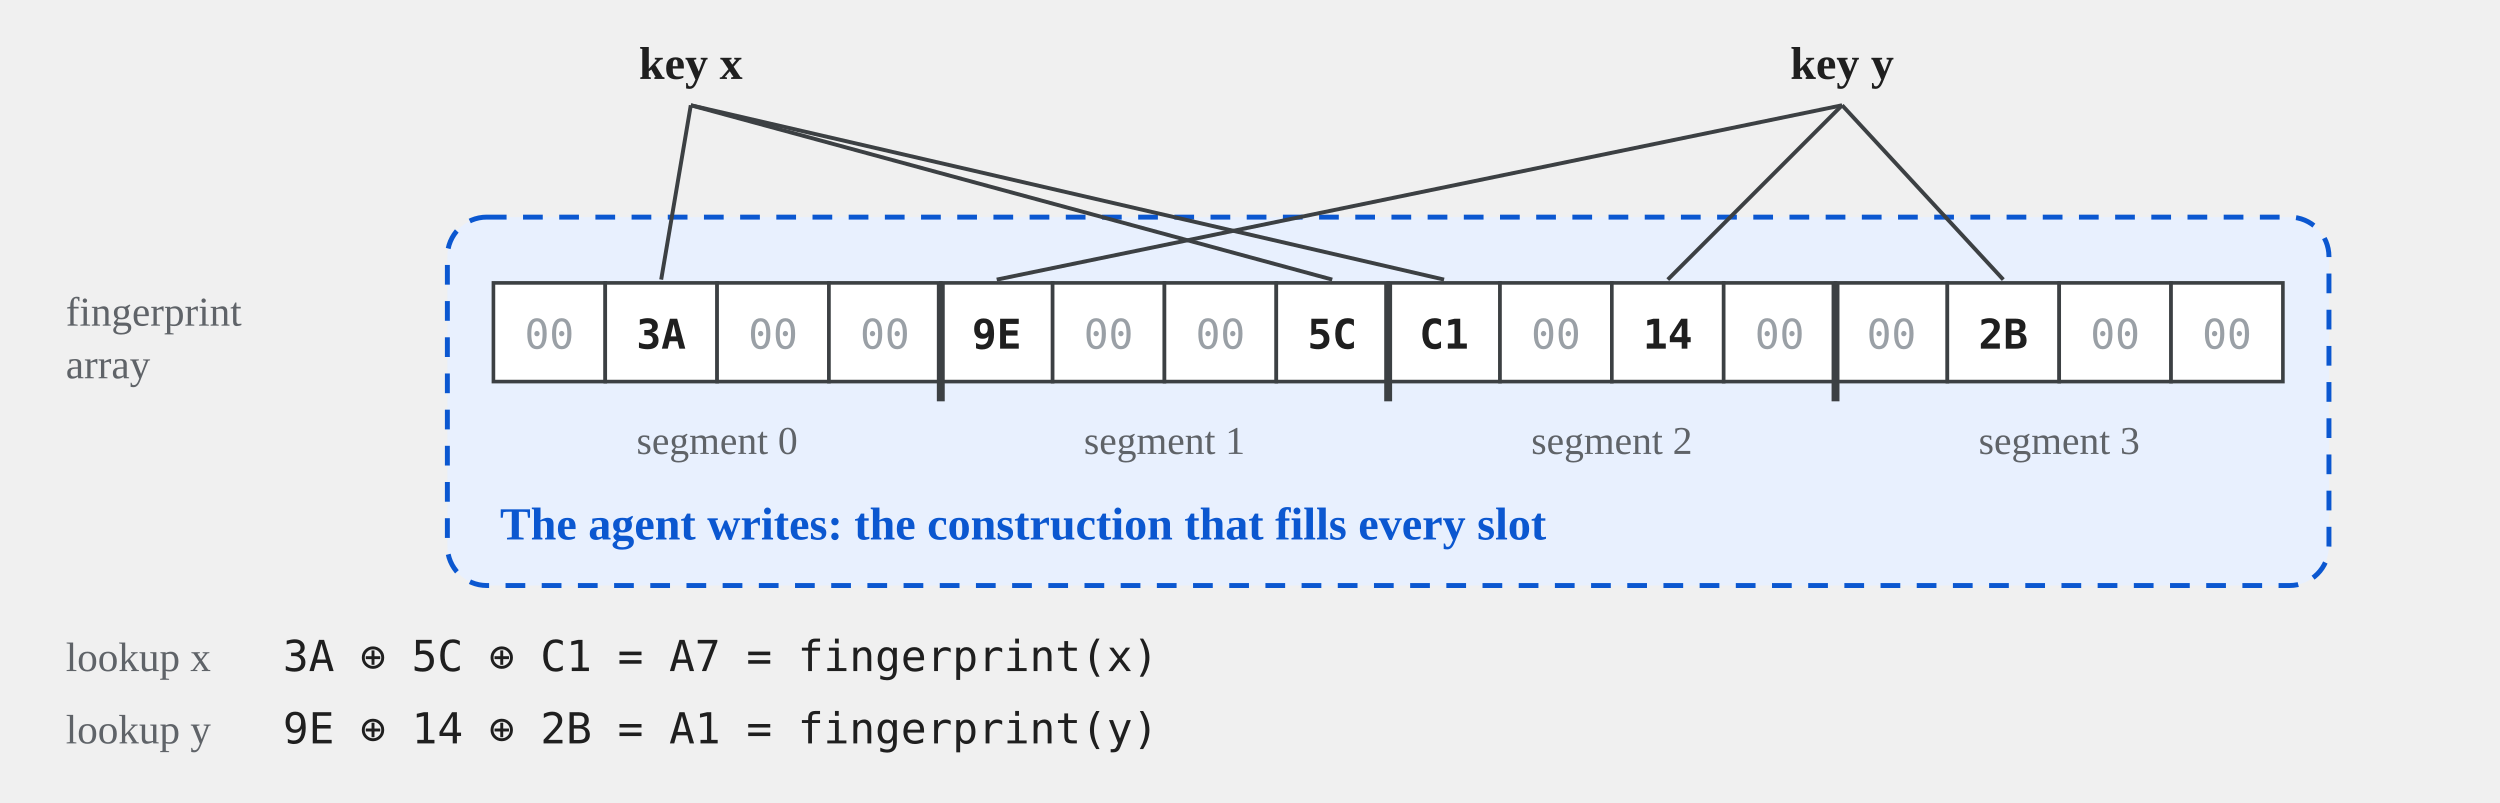
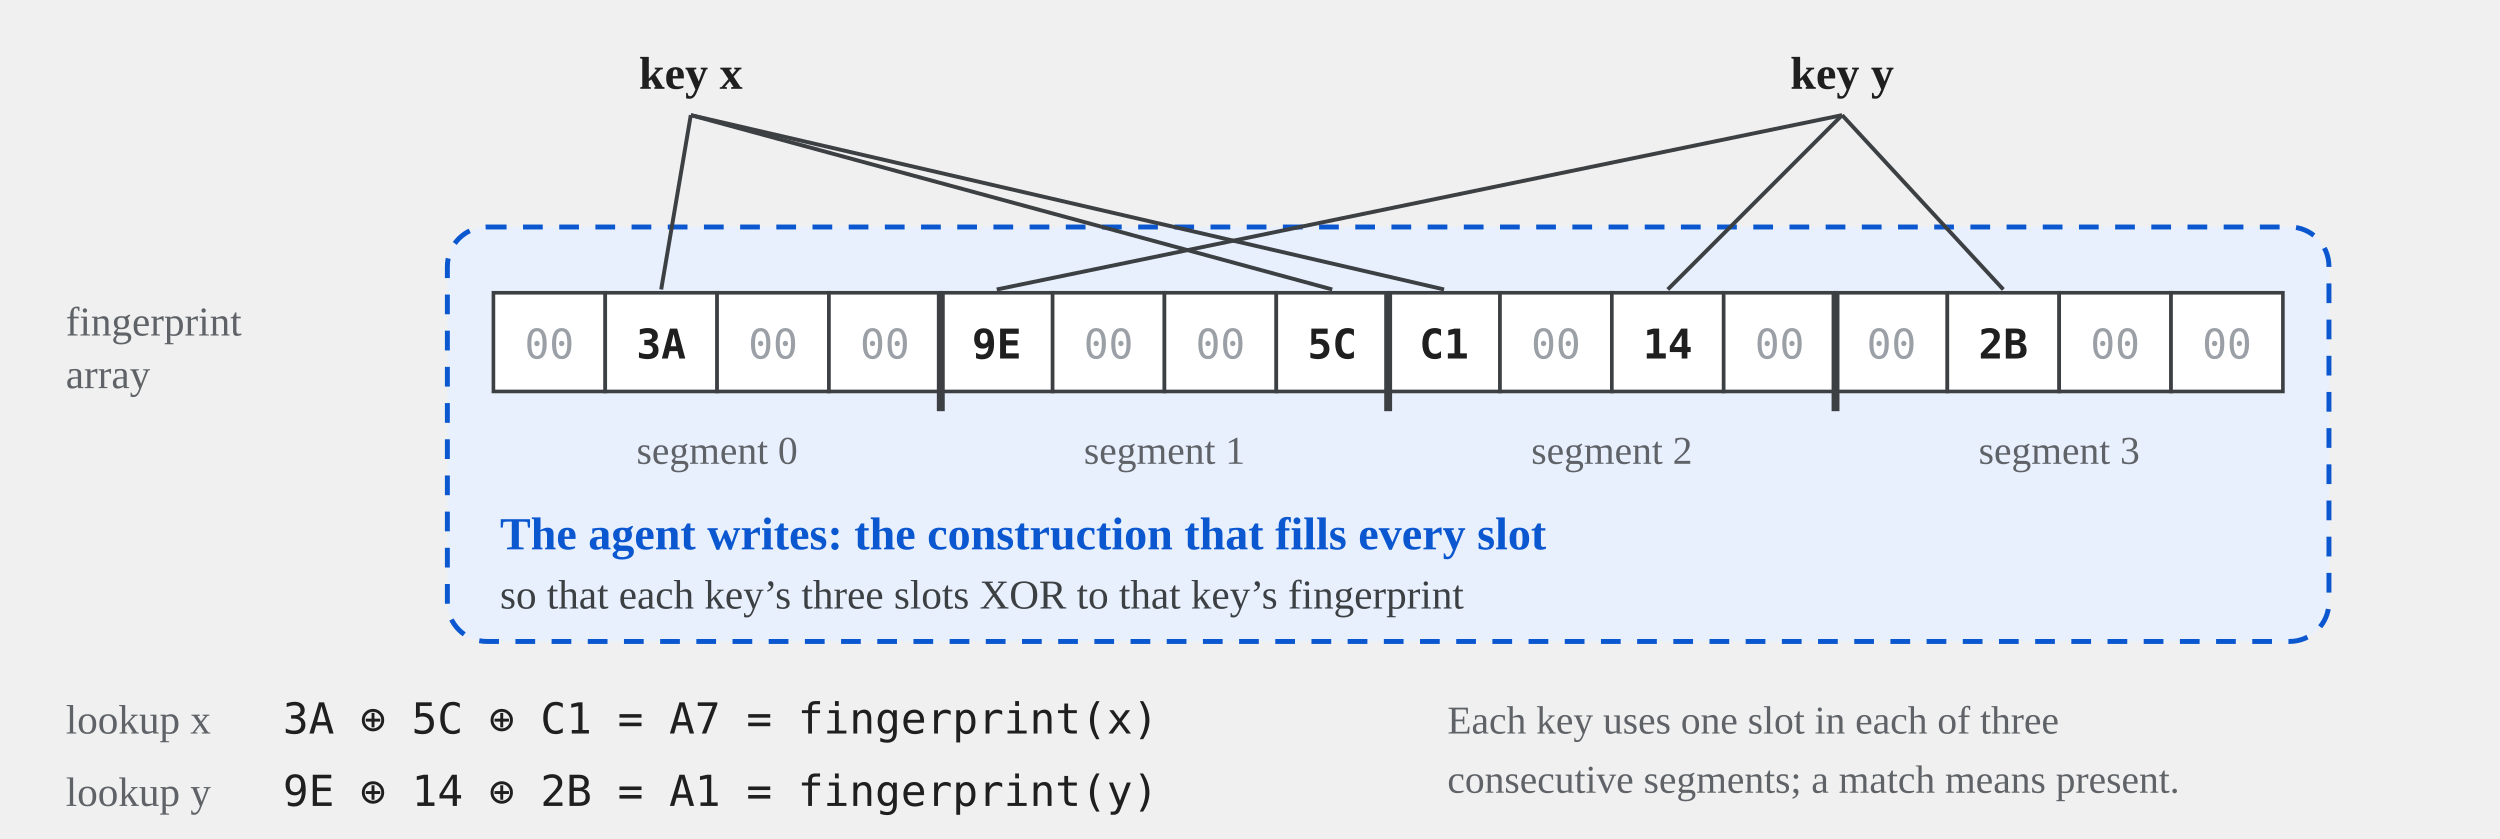
- <svg xmlns="http://www.w3.org/2000/svg" viewBox="0 38 760 244" role="img" aria-label="A binary fuse filter with 16 one-byte slots in four segments. Key x maps to one slot in each of segments 0, 1 and 2, key y to one slot in each of segments 1, 2 and 3. A lookup XORs the three slots and compares the result with the key’s fingerprint. The agent writes the construction that fills the slots.">
-   <rect x="136" y="104" width="572" height="112" rx="12" fill="#e8f0fe" stroke="#0b57d0" stroke-width="1.5" stroke-dasharray="6 5" />
+ <svg xmlns="http://www.w3.org/2000/svg" viewBox="0 35 760 255" role="img" aria-label="A binary fuse filter with 16 one-byte slots in four segments. Key x maps to one slot in each of segments 0, 1 and 2, key y to one slot in each of segments 1, 2 and 3. A lookup XORs the three slots and compares the result with the key’s fingerprint. The agent writes the construction that fills the slots.">
+   <rect x="136" y="104" width="572" height="126" rx="12" fill="#e8f0fe" stroke="#0b57d0" stroke-width="1.5" stroke-dasharray="6 5" />
  <line x1="210" y1="70" x2="201" y2="123" stroke="#3c4043" stroke-width="1.2" />
  <line x1="210" y1="70" x2="405" y2="123" stroke="#3c4043" stroke-width="1.2" />
  <line x1="210" y1="70" x2="439" y2="123" stroke="#3c4043" stroke-width="1.2" />
  <line x1="560" y1="70" x2="303" y2="123" stroke="#3c4043" stroke-width="1.2" />
  <line x1="560" y1="70" x2="507" y2="123" stroke="#3c4043" stroke-width="1.2" />
  <line x1="560" y1="70" x2="609" y2="123" stroke="#3c4043" stroke-width="1.2" />
  <text x="210" y="62" font-size="14" font-weight="600" text-anchor="middle" fill="#1f1f1f">key x</text>
  <text x="560" y="62" font-size="14" font-weight="600" text-anchor="middle" fill="#1f1f1f">key y</text>
  <text x="20" y="137" font-size="12.5" fill="#5f6368">fingerprint</text>
  <text x="20" y="153" font-size="12.5" fill="#5f6368">array</text>
  <rect x="150" y="124" width="34" height="30" fill="#fff" stroke="#3c4043" stroke-width="1.1" />
  <text x="167" y="144" font-size="12.5" text-anchor="middle" fill="#9aa0a6" font-family="ui-monospace,Menlo,monospace">00</text>
  <rect x="184" y="124" width="34" height="30" fill="#fff" stroke="#3c4043" stroke-width="1.1" />
  <text x="201" y="144" font-size="12.5" text-anchor="middle" fill="#1f1f1f" font-weight="600" font-family="ui-monospace,Menlo,monospace">3A</text>
  <rect x="218" y="124" width="34" height="30" fill="#fff" stroke="#3c4043" stroke-width="1.1" />
  <text x="235" y="144" font-size="12.5" text-anchor="middle" fill="#9aa0a6" font-family="ui-monospace,Menlo,monospace">00</text>
  <rect x="252" y="124" width="34" height="30" fill="#fff" stroke="#3c4043" stroke-width="1.1" />
  <text x="269" y="144" font-size="12.5" text-anchor="middle" fill="#9aa0a6" font-family="ui-monospace,Menlo,monospace">00</text>
  <rect x="286" y="124" width="34" height="30" fill="#fff" stroke="#3c4043" stroke-width="1.1" />
  <text x="303" y="144" font-size="12.5" text-anchor="middle" fill="#1f1f1f" font-weight="600" font-family="ui-monospace,Menlo,monospace">9E</text>
  <rect x="320" y="124" width="34" height="30" fill="#fff" stroke="#3c4043" stroke-width="1.1" />
  <text x="337" y="144" font-size="12.5" text-anchor="middle" fill="#9aa0a6" font-family="ui-monospace,Menlo,monospace">00</text>
  <rect x="354" y="124" width="34" height="30" fill="#fff" stroke="#3c4043" stroke-width="1.1" />
  <text x="371" y="144" font-size="12.5" text-anchor="middle" fill="#9aa0a6" font-family="ui-monospace,Menlo,monospace">00</text>
  <rect x="388" y="124" width="34" height="30" fill="#fff" stroke="#3c4043" stroke-width="1.1" />
  <text x="405" y="144" font-size="12.5" text-anchor="middle" fill="#1f1f1f" font-weight="600" font-family="ui-monospace,Menlo,monospace">5C</text>
  <rect x="422" y="124" width="34" height="30" fill="#fff" stroke="#3c4043" stroke-width="1.1" />
  <text x="439" y="144" font-size="12.5" text-anchor="middle" fill="#1f1f1f" font-weight="600" font-family="ui-monospace,Menlo,monospace">C1</text>
  <rect x="456" y="124" width="34" height="30" fill="#fff" stroke="#3c4043" stroke-width="1.1" />
  <text x="473" y="144" font-size="12.5" text-anchor="middle" fill="#9aa0a6" font-family="ui-monospace,Menlo,monospace">00</text>
  <rect x="490" y="124" width="34" height="30" fill="#fff" stroke="#3c4043" stroke-width="1.1" />
  <text x="507" y="144" font-size="12.5" text-anchor="middle" fill="#1f1f1f" font-weight="600" font-family="ui-monospace,Menlo,monospace">14</text>
  <rect x="524" y="124" width="34" height="30" fill="#fff" stroke="#3c4043" stroke-width="1.1" />
  <text x="541" y="144" font-size="12.5" text-anchor="middle" fill="#9aa0a6" font-family="ui-monospace,Menlo,monospace">00</text>
  <rect x="558" y="124" width="34" height="30" fill="#fff" stroke="#3c4043" stroke-width="1.1" />
  <text x="575" y="144" font-size="12.5" text-anchor="middle" fill="#9aa0a6" font-family="ui-monospace,Menlo,monospace">00</text>
  <rect x="592" y="124" width="34" height="30" fill="#fff" stroke="#3c4043" stroke-width="1.1" />
  <text x="609" y="144" font-size="12.5" text-anchor="middle" fill="#1f1f1f" font-weight="600" font-family="ui-monospace,Menlo,monospace">2B</text>
  <rect x="626" y="124" width="34" height="30" fill="#fff" stroke="#3c4043" stroke-width="1.1" />
  <text x="643" y="144" font-size="12.5" text-anchor="middle" fill="#9aa0a6" font-family="ui-monospace,Menlo,monospace">00</text>
  <rect x="660" y="124" width="34" height="30" fill="#fff" stroke="#3c4043" stroke-width="1.1" />
  <text x="677" y="144" font-size="12.5" text-anchor="middle" fill="#9aa0a6" font-family="ui-monospace,Menlo,monospace">00</text>
  <line x1="286" y1="124" x2="286" y2="160" stroke="#3c4043" stroke-width="2.4" />
  <line x1="422" y1="124" x2="422" y2="160" stroke="#3c4043" stroke-width="2.4" />
  <line x1="558" y1="124" x2="558" y2="160" stroke="#3c4043" stroke-width="2.4" />
  <text x="218" y="176" font-size="12" text-anchor="middle" fill="#5f6368">segment 0</text>
  <text x="354" y="176" font-size="12" text-anchor="middle" fill="#5f6368">segment 1</text>
  <text x="490" y="176" font-size="12" text-anchor="middle" fill="#5f6368">segment 2</text>
  <text x="626" y="176" font-size="12" text-anchor="middle" fill="#5f6368">segment 3</text>
  <text x="152" y="202" font-size="14" font-weight="600" fill="#0b57d0">The agent writes: the construction that fills every slot</text>
-   <text x="20" y="242" font-size="12.5" fill="#5f6368">lookup x</text>
-   <text x="86" y="242" font-size="13" fill="#1f1f1f" font-family="ui-monospace,Menlo,monospace">3A ⊕ 5C ⊕ C1 = A7 = fingerprint(x)</text>
-   <text x="20" y="264" font-size="12.5" fill="#5f6368">lookup y</text>
-   <text x="86" y="264" font-size="13" fill="#1f1f1f" font-family="ui-monospace,Menlo,monospace">9E ⊕ 14 ⊕ 2B = A1 = fingerprint(y)</text>
+   <text x="152" y="220" font-size="12.5" fill="#3c4043">so that each key’s three slots XOR to that key’s fingerprint</text>
+   <text x="20" y="258" font-size="12.5" fill="#5f6368">lookup x</text>
+   <text x="86" y="258" font-size="13" fill="#1f1f1f" font-family="ui-monospace,Menlo,monospace">3A ⊕ 5C ⊕ C1 = A7 = fingerprint(x)</text>
+   <text x="20" y="280" font-size="12.5" fill="#5f6368">lookup y</text>
+   <text x="86" y="280" font-size="13" fill="#1f1f1f" font-family="ui-monospace,Menlo,monospace">9E ⊕ 14 ⊕ 2B = A1 = fingerprint(y)</text>
+   <text x="440" y="258" font-size="12" fill="#5f6368">Each key uses one slot in each of three</text>
+   <text x="440" y="276" font-size="12" fill="#5f6368">consecutive segments; a match means present.</text>
</svg>
